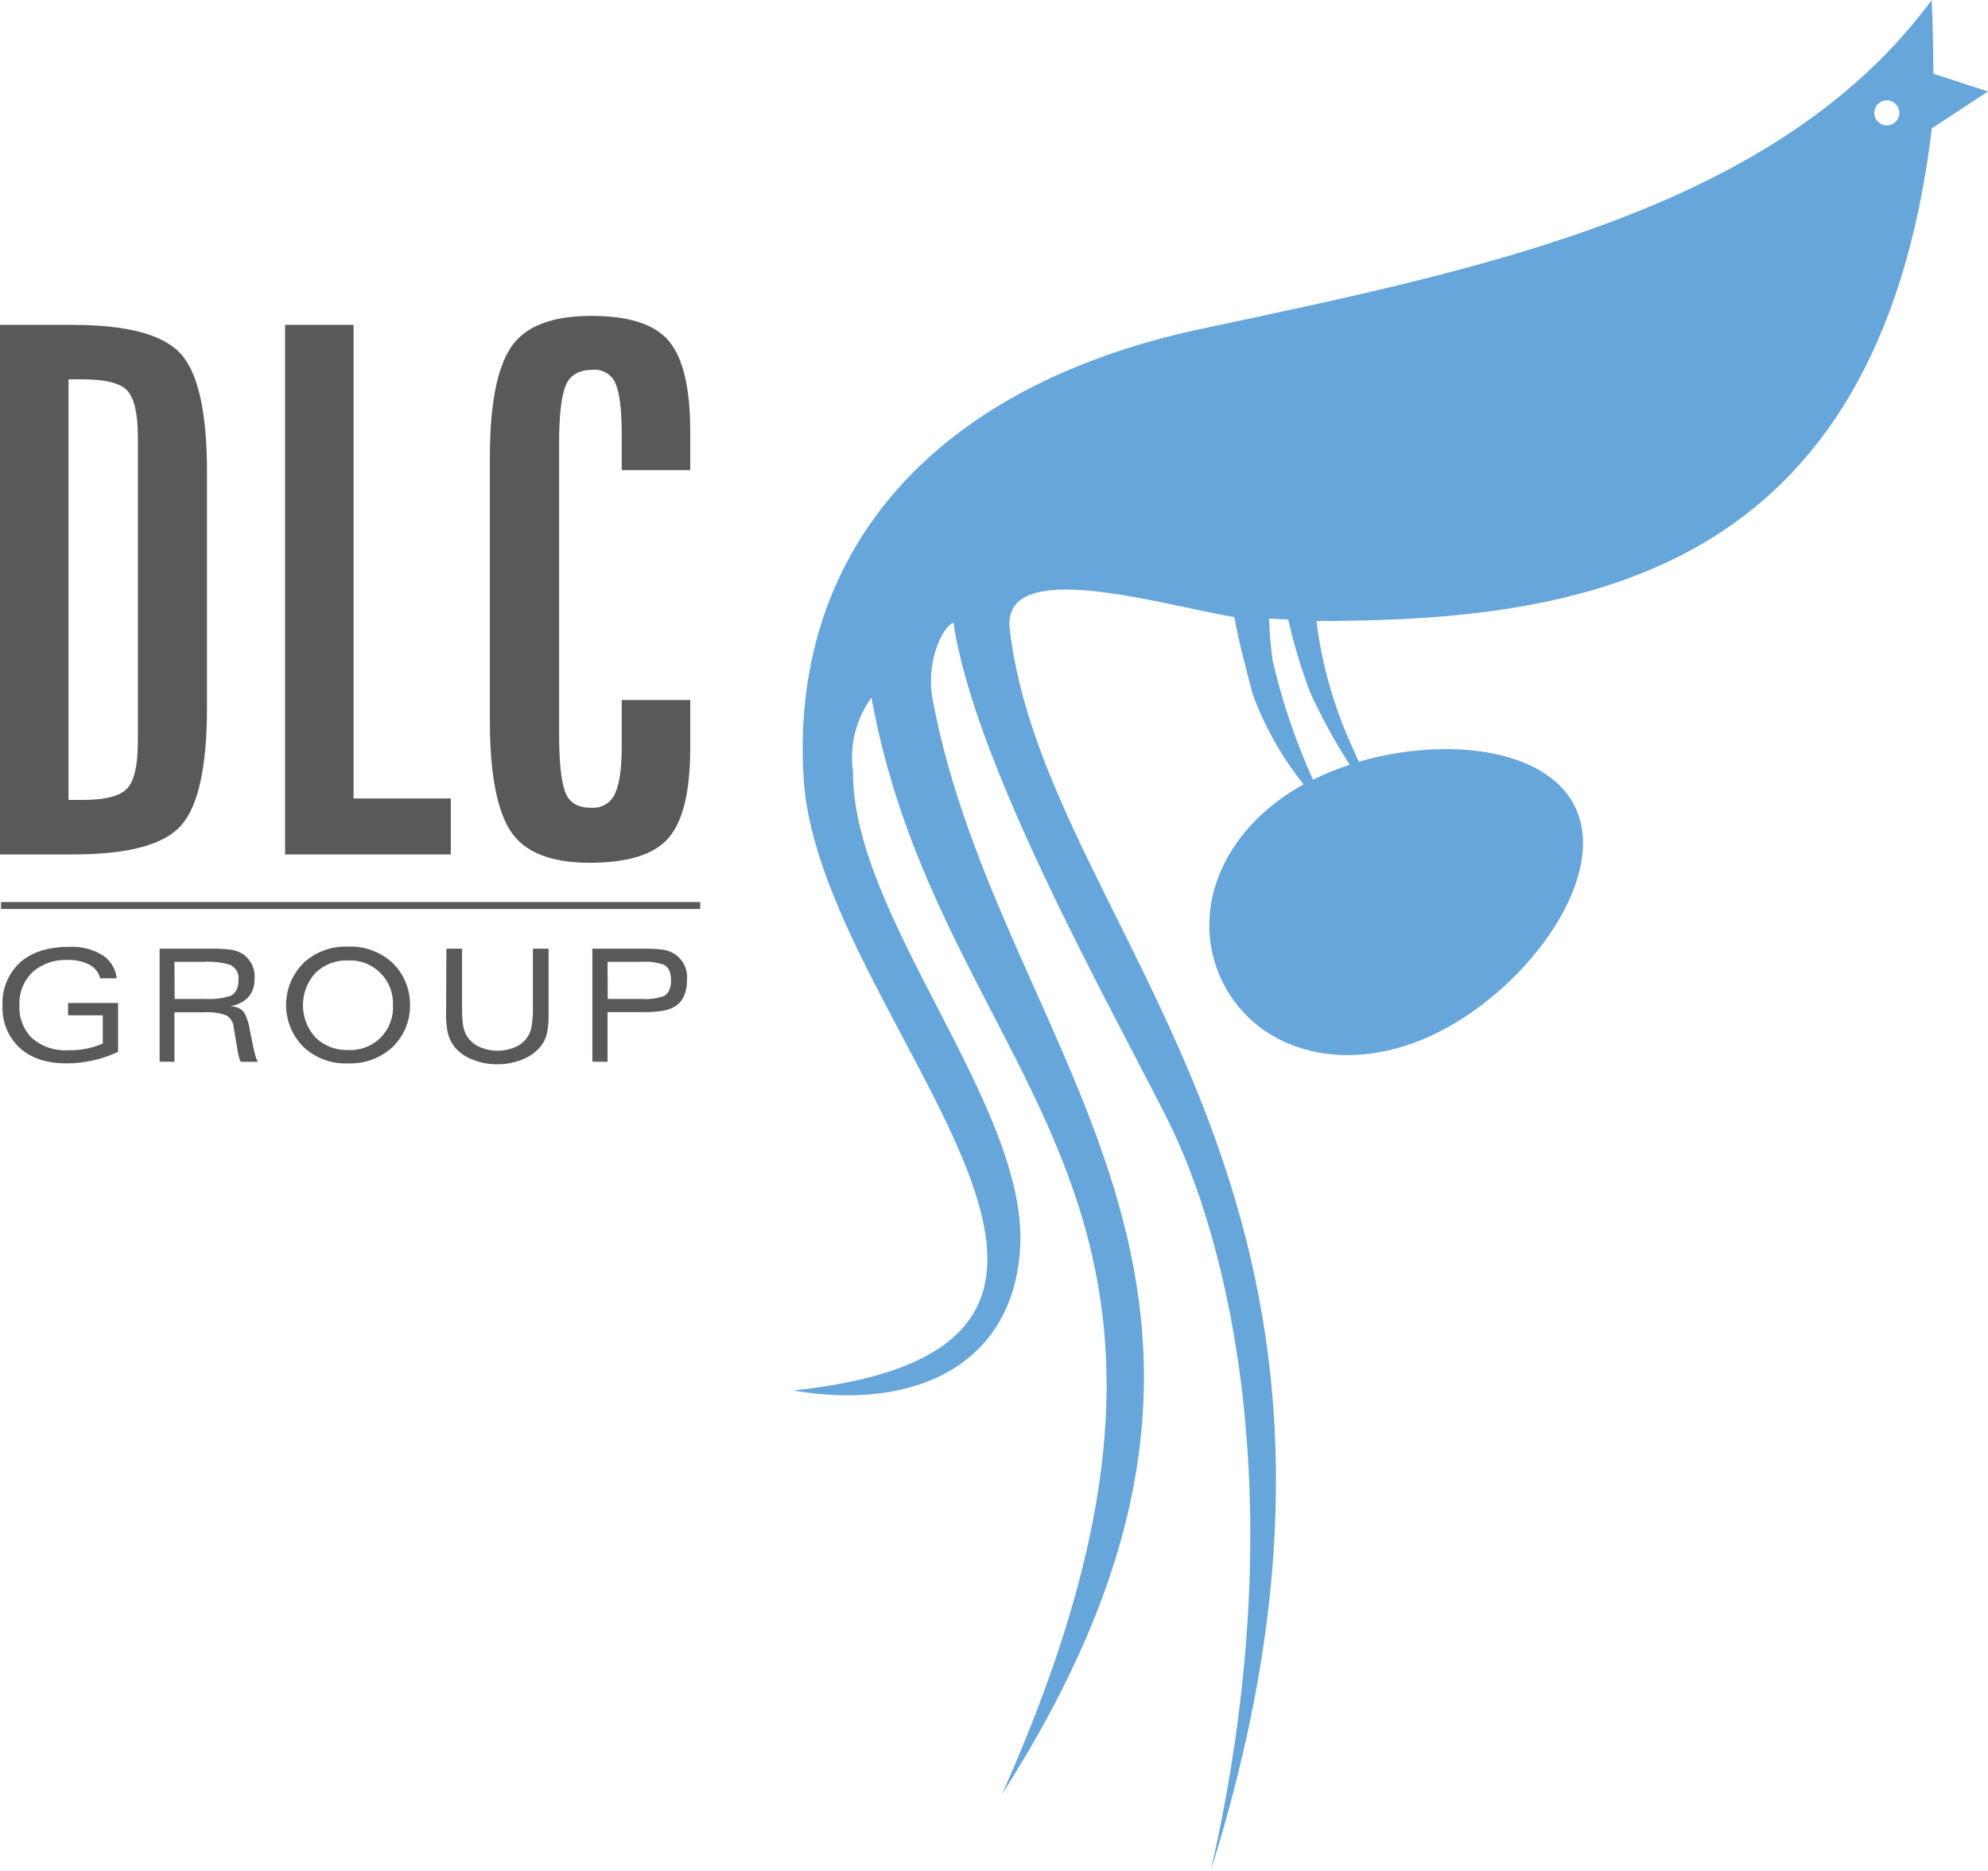
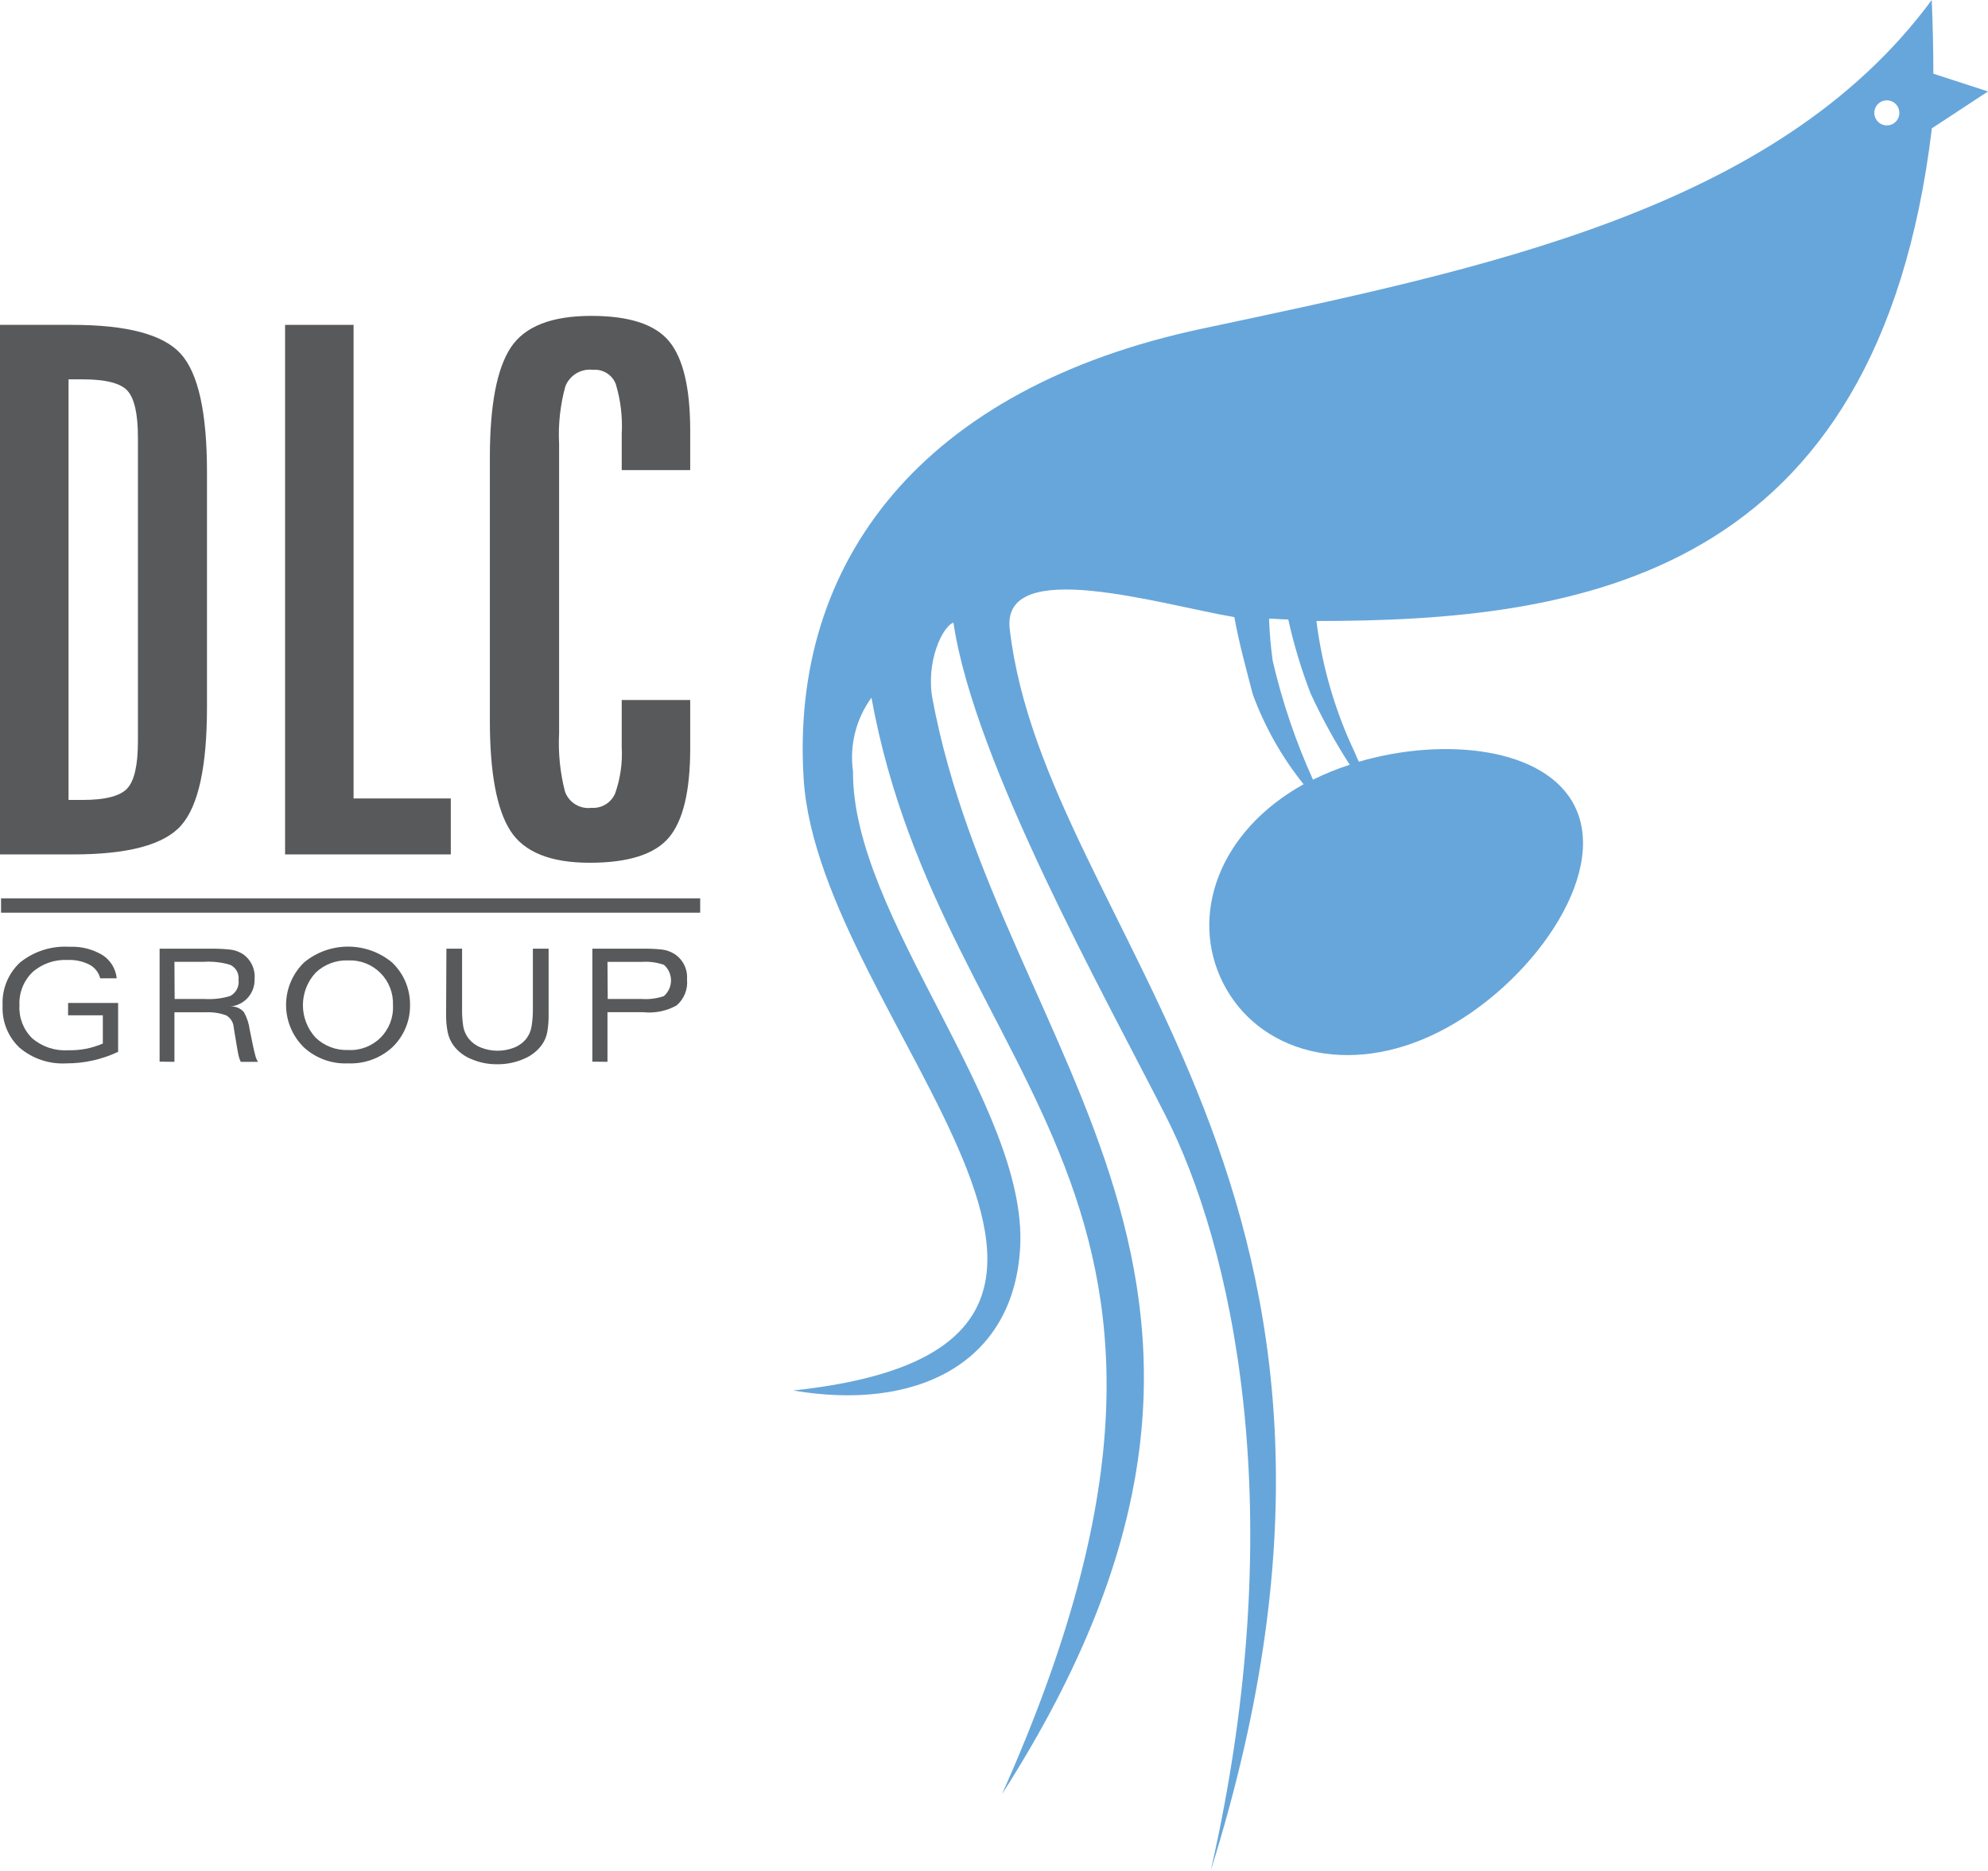
- <svg xmlns="http://www.w3.org/2000/svg" width="380.54" height="358.11" viewBox="0 0 380.54 358.11">
+ <svg xmlns="http://www.w3.org/2000/svg" width="184.232" height="173.373" viewBox="0 0 184.232 173.373">
  <defs>
    <radialGradient id="a" cx="-0.392" cy="-1.454" r="0.55" gradientTransform="matrix(1.449, -0.378, 0.897, 1.401, -0.141, -1.7)" gradientUnits="objectBoundingBox">
      <stop offset="0" stop-color="#58595b" />
      <stop offset="0.33" stop-color="#585a5d" />
      <stop offset="0.49" stop-color="#595f65" />
      <stop offset="0.62" stop-color="#5b6772" />
      <stop offset="0.74" stop-color="#5d7385" />
      <stop offset="0.84" stop-color="#60829e" />
      <stop offset="0.93" stop-color="#6394bc" />
      <stop offset="1" stop-color="#67a6da" />
    </radialGradient>
  </defs>
-   <path d="M368.57,19.27a2.4,2.4,0,1,0,2.6,2.19,2.34,2.34,0,0,0-.35-1.05,2.4,2.4,0,0,0-2.25-1.14Z" transform="translate(-7.61)" fill="none" />
-   <path d="M254.12,118.7c-1.23,0-2.45-.14-3.67-.16v.27q.15,3.91.69,7.8a122.418,122.418,0,0,0,7.71,22.75h0a50.147,50.147,0,0,1,7.06-2.86,111.058,111.058,0,0,1-7.6-13.6,97.521,97.521,0,0,1-4.18-14.2Z" transform="translate(-7.61)" fill="none" />
-   <path d="M377.69,14.11q0-6.73-.31-14.11c-29.67,40.27-86.11,51.52-139.73,62.93-53.35,11.34-78.88,44.45-76.2,86.25,3,46.46,78.86,108.38-2,117,23.3,4,42.22-4.94,43.44-27.44,1.45-27.13-32.21-63.29-32-91.07a19.41,19.41,0,0,1,3.53-14.11c13.74,75.23,76.6,94.22,25,209.89,62.35-97.43-.4-140.75-13.3-209.62-1.32-7.06,1.86-13.88,4-14.64,3.92,26.7,29,71.49,40.57,94.29,12.44,24.36,24.55,75.1,8.68,144.63C280.4,227.49,207.73,179,200.89,120.43c-1.64-14.11,29.1-4.62,43-2.29.85,4.85,2.37,10.33,3.53,14.8a61.31,61.31,0,0,0,9.72,17.2c-16.21,9-21.92,25.08-15.43,38,6.7,13.31,23.88,18.2,41.3,9.42s32.72-30,26-43.29c-5.61-11.18-24.92-13.24-41.29-8.45-.3-.65-.6-1.27-.83-1.87a82.549,82.549,0,0,1-7-22.95c-.11-.66-.2-1.38-.29-2.12,50.4,0,107.45-8.11,117.8-94.31l10.75-7.06ZM266,146.39a51.382,51.382,0,0,0-7.06,2.86h0a121.7,121.7,0,0,1-7.71-22.75q-.54-3.89-.69-7.8v-.27c1.22,0,2.44.16,3.67.16a99.18,99.18,0,0,0,4.25,14.11A111.05,111.05,0,0,0,266,146.44ZM368.58,24a2.4,2.4,0,1,1,2.59-2.18,2.341,2.341,0,0,1-.35,1.05A2.39,2.39,0,0,1,368.57,24Z" transform="translate(-7.61)" fill="url(#a)" />
-   <path d="M30.21,201.35a23,23,0,0,1-9.87,2.21q-5.76,0-9-3a10.36,10.36,0,0,1-3.24-8.05,10.49,10.49,0,0,1,3.34-8.26q3.35-3,9.47-3a11.2,11.2,0,0,1,6.33,1.6,6,6,0,0,1,2.7,4.43H26.79a4.1,4.1,0,0,0-2-2.58,8.4,8.4,0,0,0-4.22-.93,9.46,9.46,0,0,0-6.75,2.34,8.31,8.31,0,0,0-2.49,6.38,8.18,8.18,0,0,0,2.44,6.27,9.59,9.59,0,0,0,6.83,2.29,15.75,15.75,0,0,0,6.69-1.28v-5.41H20.64V192h9.57Z" transform="translate(-7.61)" fill="#58595b" />
-   <path d="M38.16,203.23V181.6h9.63a31.873,31.873,0,0,1,3.94.18,5.68,5.68,0,0,1,2.39.87,5.18,5.18,0,0,1,2.22,4.73c0,2.88-1.58,4.65-4.74,5.29a3.16,3.16,0,0,1,2.7,1.08,9.28,9.28,0,0,1,1.11,3.36L56,200c.16.78.32,1.44.47,2a4.19,4.19,0,0,0,.52,1.26H53.7a4.82,4.82,0,0,1-.41-1.14c-.1-.46-.22-1.07-.34-1.83l-.6-3.6a2.84,2.84,0,0,0-1.47-2.34,10.15,10.15,0,0,0-4-.57H41v9.48Zm2.88-12h5.64a14,14,0,0,0,5-.57c1.06-.48,1.59-1.52,1.59-3.11a2.79,2.79,0,0,0-1.62-2.86,14.44,14.44,0,0,0-5-.57H41Z" transform="translate(-7.61)" fill="#58595b" />
-   <path d="M74.22,203.56a11.7,11.7,0,0,1-8.37-3,11.34,11.34,0,0,1,0-16.35,11.77,11.77,0,0,1,8.37-3,11.81,11.81,0,0,1,8.4,3,11.12,11.12,0,0,1,2.58,3.67,11.29,11.29,0,0,1,.9,4.52,11,11,0,0,1-3.48,8.16,11.81,11.81,0,0,1-8.4,3Zm8.61-11.13a8.22,8.22,0,0,0-8.55-8.58A8.53,8.53,0,0,0,68,186.23a9.17,9.17,0,0,0,0,12.38A8.5,8.5,0,0,0,74.25,201a8.13,8.13,0,0,0,8.58-8.55Z" transform="translate(-7.61)" fill="#58595b" />
-   <path d="M93.06,181.6h3V193a20.37,20.37,0,0,0,.24,3.56,5.19,5.19,0,0,0,1.06,2.31,5.69,5.69,0,0,0,2.27,1.65,8.7,8.7,0,0,0,6.45,0,5.59,5.59,0,0,0,2.28-1.69,5.08,5.08,0,0,0,1-2.3,19.829,19.829,0,0,0,.26-3.53V181.6h3v12.62a17.92,17.92,0,0,1-.27,3.42,6.15,6.15,0,0,1-1.11,2.49,8.13,8.13,0,0,1-3.44,2.6,12.37,12.37,0,0,1-5,1,12.21,12.21,0,0,1-5-1,7.91,7.91,0,0,1-3.39-2.6,6.7,6.7,0,0,1-1.11-2.53,16.361,16.361,0,0,1-.3-3.38Z" transform="translate(-7.61)" fill="#58595b" />
-   <path d="M121,203.23V181.6h9.63a30.67,30.67,0,0,1,3.75.17,5.88,5.88,0,0,1,2.31.82,5.3,5.3,0,0,1,2.43,4.87c0,2.39-.67,4-2,5s-3.37,1.29-6.39,1.29H123.9v9.51Zm2.94-12h6.48a10.87,10.87,0,0,0,4.26-.54c.92-.48,1.38-1.49,1.38-3s-.45-2.53-1.35-3a10.71,10.71,0,0,0-4.29-.57H123.9Z" transform="translate(-7.61)" fill="#58595b" />
-   <line x2="133.83" transform="translate(0.2 173.34)" fill="none" stroke="#58595b" stroke-miterlimit="10" stroke-width="1.33" />
-   <path d="M7.61,62.19H21.43q15.8,0,20.8,5.56t5,22.6V135.4q0,17-4.93,22.6t-20.87,5.56H7.61ZM20.73,72.62v80.51h2.68q6.48,0,8.53-2.18T34,142V83.74c0-4.51-.68-7.48-2-8.94s-4.21-2.18-8.53-2.18Z" transform="translate(-7.61)" fill="#58595b" />
-   <path d="M62.18,62.19H75.29v90.66H93.9v10.71H62.18Z" transform="translate(-7.61)" fill="#58595b" />
-   <path d="M139.73,82.35V90H126.62V83.05q0-6.76-1.13-9.51a4.28,4.28,0,0,0-4.37-2.75q-4.09,0-5.29,3.16t-1.2,11v55.46q0,8,1.13,11.13t5.08,3.09a4.56,4.56,0,0,0,4.51-2.73c.84-1.82,1.27-4.78,1.27-8.89V134h13.11v9.27q0,12.21-4.07,17.05t-15.18,4.84q-11.24,0-15.17-6.12t-3.93-21.05V87.53q0-14.93,4-21t15.44-6.06q10.85,0,14.87,4.87T139.73,82.35Z" transform="translate(-7.61)" fill="#58595b" />
+   <path d="M367.439,19.266a1.162,1.162,0,1,0,1.259,1.06,1.133,1.133,0,0,0-.169-.508,1.162,1.162,0,0,0-1.089-.552Z" transform="translate(-192.687 -9.936)" fill="none" />
+   <path d="M252.227,118.617c-.6,0-1.186-.068-1.777-.077v.131q.073,1.893.334,3.776a59.267,59.267,0,0,0,3.733,11.014h0a24.278,24.278,0,0,1,3.418-1.385,53.767,53.767,0,0,1-3.679-6.584,47.215,47.215,0,0,1-2.024-6.875Z" transform="translate(-132.883 -61.151)" fill="none" />
+   <path d="M265.107,6.831q0-3.258-.15-6.831c-14.364,19.5-41.689,24.943-67.648,30.466-25.828,5.49-38.188,21.52-36.891,41.756,1.452,22.493,38.179,52.47-.968,56.644,11.28,1.937,20.44-2.392,21.031-13.285.7-13.135-15.594-30.641-15.492-44.09a9.4,9.4,0,0,1,1.709-6.831c6.652,36.421,37.085,45.615,12.1,101.615,30.186-47.169-.194-68.142-6.439-101.484-.639-3.418.9-6.72,1.937-7.088,1.9,12.926,14.04,34.611,19.641,45.649,6.023,11.793,11.885,36.358,4.2,70.02C218.006,110.135,182.824,86.66,179.512,58.3c-.794-6.831,14.088-2.237,20.818-1.109.412,2.348,1.147,5,1.709,7.165a29.683,29.683,0,0,0,4.706,8.327c-7.848,4.357-10.612,12.142-7.47,18.4,3.244,6.444,11.561,8.811,19.995,4.561s15.841-14.524,12.587-20.958c-2.716-5.413-12.065-6.41-19.99-4.091-.145-.315-.29-.615-.4-.905a39.965,39.965,0,0,1-3.389-11.111c-.053-.32-.1-.668-.14-1.026,24.4,0,52.02-3.926,57.031-45.659l5.2-3.418ZM211.034,70.872a24.877,24.877,0,0,0-3.418,1.385h0a58.919,58.919,0,0,1-3.733-11.014q-.261-1.883-.334-3.776v-.131c.591,0,1.181.077,1.777.077a48.018,48.018,0,0,0,2.058,6.831,53.763,53.763,0,0,0,3.65,6.652ZM260.7,11.619a1.162,1.162,0,1,1,1.254-1.055,1.133,1.133,0,0,1-.169.508,1.157,1.157,0,0,1-1.089.547Z" transform="translate(-85.939)" fill="url(#a)" />
+   <g transform="translate(0.23 87.724)">
+     <path d="M18.8,190.974a11.135,11.135,0,0,1-4.778,1.07,6.169,6.169,0,0,1-4.357-1.452,5.016,5.016,0,0,1-1.569-3.9,5.079,5.079,0,0,1,1.617-4,6.64,6.64,0,0,1,4.585-1.452,5.422,5.422,0,0,1,3.065.775,2.9,2.9,0,0,1,1.307,2.145H17.14a1.985,1.985,0,0,0-.968-1.249,4.067,4.067,0,0,0-2.043-.45,4.58,4.58,0,0,0-3.268,1.133,4.023,4.023,0,0,0-1.205,3.089,3.96,3.96,0,0,0,1.181,3.036,4.643,4.643,0,0,0,3.307,1.109,7.626,7.626,0,0,0,3.239-.62V187.59H14.163v-1.143H18.8Z" transform="translate(-8.084 -181.218)" fill="#58595b" />
+     <path d="M38.16,192.07V181.6h4.662a15.435,15.435,0,0,1,1.907.087,2.75,2.75,0,0,1,1.157.421,2.508,2.508,0,0,1,1.075,2.29,2.462,2.462,0,0,1-2.295,2.561,1.53,1.53,0,0,1,1.307.523,4.493,4.493,0,0,1,.537,1.627l.286,1.4c.077.378.155.7.228.968a2.029,2.029,0,0,0,.252.61H45.683a2.334,2.334,0,0,1-.2-.552c-.048-.223-.107-.518-.165-.886l-.29-1.743a1.375,1.375,0,0,0-.712-1.133,4.914,4.914,0,0,0-1.937-.276H39.535v4.59Zm1.394-5.81h2.731a6.777,6.777,0,0,0,2.421-.276,1.477,1.477,0,0,0,.77-1.506,1.351,1.351,0,0,0-.784-1.385,6.991,6.991,0,0,0-2.421-.276H39.535Z" transform="translate(-23.599 -181.403)" fill="#58595b" />
+     <path d="M68.106,192.024a5.664,5.664,0,0,1-4.052-1.452,5.49,5.49,0,0,1,0-7.916,6.4,6.4,0,0,1,8.119,0,5.384,5.384,0,0,1,1.249,1.777,5.466,5.466,0,0,1,.436,2.188,5.325,5.325,0,0,1-1.685,3.951A5.718,5.718,0,0,1,68.106,192.024Zm4.168-5.388a3.98,3.98,0,0,0-4.139-4.154,4.13,4.13,0,0,0-3.04,1.152,4.439,4.439,0,0,0,0,5.994,4.115,4.115,0,0,0,3.026,1.157,3.936,3.936,0,0,0,4.154-4.139Z" transform="translate(-36.088 -181.198)" fill="#58595b" />
+     <g transform="translate(41.109 0.194)">
+       <path d="M93.028,181.6H94.48v5.519a9.861,9.861,0,0,0,.116,1.724,2.513,2.513,0,0,0,.513,1.118,2.755,2.755,0,0,0,1.1.8,4.212,4.212,0,0,0,3.123,0,2.706,2.706,0,0,0,1.1-.818,2.46,2.46,0,0,0,.484-1.114,9.6,9.6,0,0,0,.126-1.709V181.6H102.5v6.11a8.676,8.676,0,0,1-.131,1.656,2.977,2.977,0,0,1-.537,1.205,3.936,3.936,0,0,1-1.665,1.259,5.989,5.989,0,0,1-2.421.484,5.912,5.912,0,0,1-2.421-.484,3.829,3.829,0,0,1-1.641-1.259,3.244,3.244,0,0,1-.537-1.225A7.921,7.921,0,0,1,93,187.71Z" transform="translate(-92.998 -181.6)" fill="#58595b" />
+     </g>
+     <g transform="translate(54.666 0.193)">
+       <path d="M121,192.07V181.6h4.662a14.851,14.851,0,0,1,1.815.082,2.847,2.847,0,0,1,1.118.4,2.566,2.566,0,0,1,1.176,2.358,2.8,2.8,0,0,1-.968,2.421,5.2,5.2,0,0,1-3.094.625H122.4v4.6Zm1.423-5.81h3.137a5.262,5.262,0,0,0,2.062-.261,1.926,1.926,0,0,0,.015-2.9,5.185,5.185,0,0,0-2.077-.276H122.4Z" transform="translate(-121 -181.596)" fill="#58595b" />
+     </g>
+   </g>
+   <line x2="64.791" transform="translate(0.097 83.92)" fill="none" stroke="#58595b" stroke-miterlimit="10" stroke-width="1.33" />
+   <g transform="translate(0 29.275)">
+     <path d="M7.61,62.19H14.3q7.649,0,10.07,2.692t2.421,10.941v21.81q0,8.23-2.387,10.941t-10.1,2.692H7.61Zm6.352,5.05v38.978h1.3q3.137,0,4.13-1.055t1-4.333V72.623c0-2.183-.329-3.621-.968-4.328s-2.038-1.055-4.13-1.055Z" transform="translate(-7.61 -61.357)" fill="#58595b" />
+     <path d="M62.18,62.19h6.347v43.891h9.01v5.185H62.18Z" transform="translate(-35.761 -61.357)" fill="#58595b" />
+     <path d="M119.946,71.063v3.7H113.6V71.4a13.46,13.46,0,0,0-.547-4.6,2.072,2.072,0,0,0-2.116-1.331A2.436,2.436,0,0,0,108.376,67a16.814,16.814,0,0,0-.581,5.325v26.85a18.015,18.015,0,0,0,.547,5.388,2.3,2.3,0,0,0,2.459,1.5,2.208,2.208,0,0,0,2.183-1.322,11.013,11.013,0,0,0,.615-4.3V96.068h6.347v4.488q0,5.911-1.97,8.254t-7.349,2.343q-5.442,0-7.344-2.963T101.38,98V73.571q0-7.228,1.937-10.167t7.475-2.934q5.253,0,7.2,2.358T119.946,71.063Z" transform="translate(-55.983 -60.47)" fill="#58595b" />
+   </g>
</svg>
